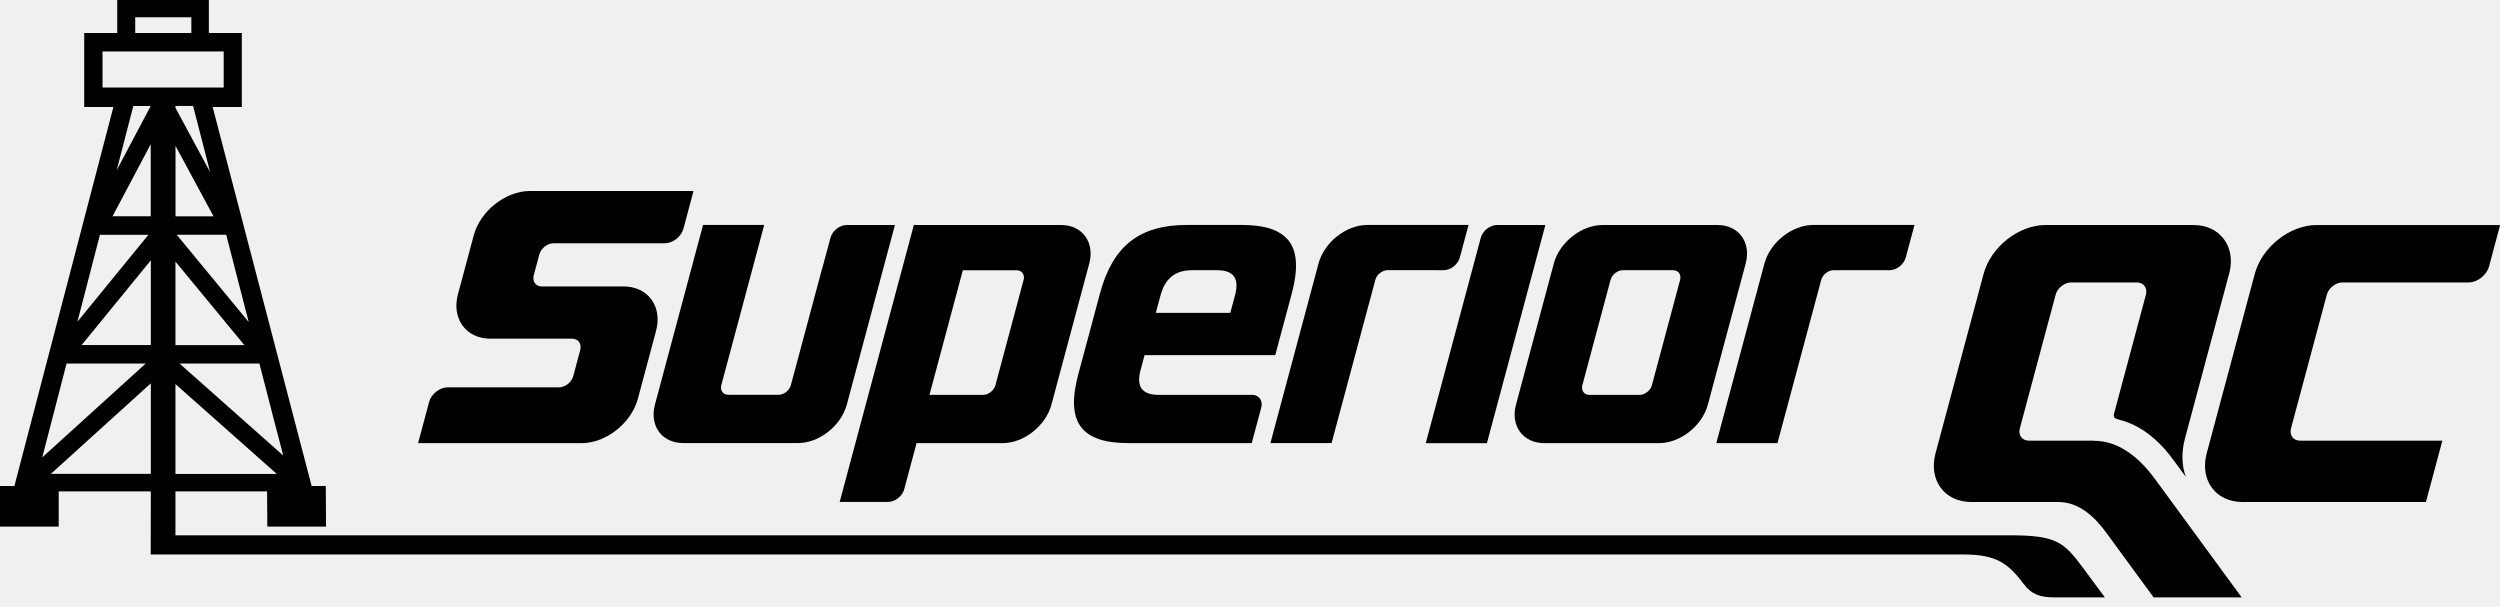
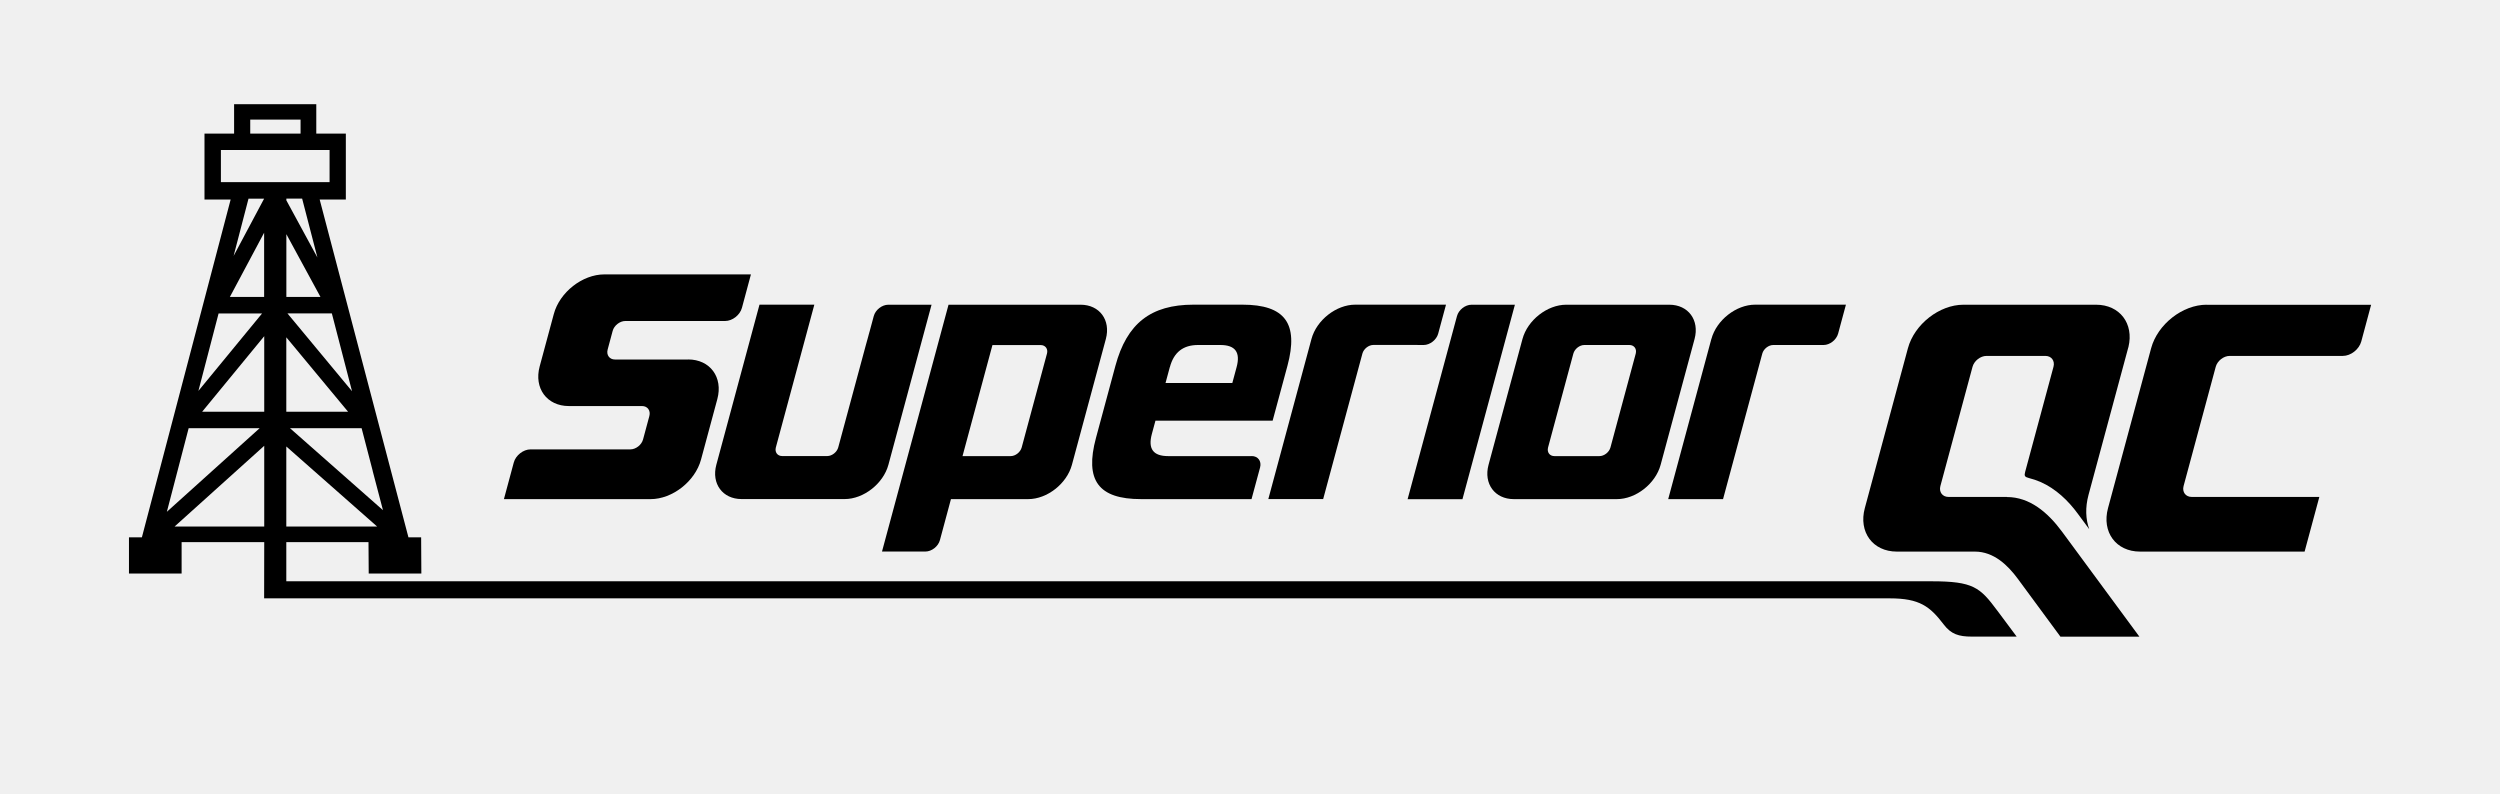
- <svg xmlns="http://www.w3.org/2000/svg" viewBox="0 0 136 33" fill="none">
-   <path fill-rule="evenodd" clip-rule="evenodd" d="M93.436 12.241H87.18C86.031 12.241 84.839 13.181 84.529 14.33L82.469 22.016C82.162 23.166 82.85 24.106 84 24.106H90.256C91.405 24.106 92.597 23.166 92.907 22.016L94.967 14.33C95.274 13.181 94.585 12.241 93.436 12.241ZM91.398 15.225L89.864 20.955C89.785 21.242 89.485 21.481 89.198 21.481H86.465C86.178 21.481 86.005 21.246 86.08 20.955L87.614 15.225C87.693 14.938 87.993 14.699 88.28 14.699H91.013C91.3 14.699 91.474 14.934 91.398 15.225Z" fill="currentColor" />
-   <path fill-rule="evenodd" clip-rule="evenodd" d="M57.722 12.241H49.713L47.095 22.016L45.678 27.306H48.309C48.691 27.306 49.09 26.992 49.191 26.61C49.413 25.774 49.638 24.942 49.86 24.106H54.546C55.695 24.106 56.887 23.166 57.197 22.016L59.257 14.33C59.564 13.181 58.875 12.241 57.726 12.241H57.722ZM55.685 15.225L54.151 20.955C54.072 21.242 53.772 21.481 53.484 21.481H50.562L52.378 14.703H55.3C55.587 14.703 55.764 14.938 55.685 15.228V15.225Z" fill="currentColor" />
-   <path fill-rule="evenodd" clip-rule="evenodd" d="M68.1 21.481H63.032C62.128 21.481 61.804 21.037 62.046 20.132L62.265 19.319H69.373L70.271 15.973C70.963 13.383 70.124 12.237 67.538 12.237H64.57C61.984 12.237 60.528 13.383 59.836 15.973L58.657 20.37C57.965 22.96 58.804 24.106 61.39 24.106H68.093C68.266 23.462 68.439 22.816 68.612 22.173C68.713 21.791 68.485 21.477 68.103 21.477L68.1 21.481ZM63.14 16.048C63.382 15.143 63.943 14.699 64.848 14.699H66.203C67.107 14.699 67.43 15.143 67.189 16.048L66.927 17.021H62.876L63.137 16.048H63.14Z" fill="currentColor" />
-   <path fill-rule="evenodd" clip-rule="evenodd" d="M126.027 12.241C124.568 12.241 123.053 13.436 122.661 14.895L120.046 24.654C119.654 26.114 120.529 27.309 121.988 27.309H131.97L132.864 23.972H125.12C124.754 23.972 124.532 23.672 124.63 23.306L126.579 16.031C126.677 15.666 127.059 15.365 127.425 15.365H134.288C134.774 15.365 135.277 14.967 135.408 14.484L135.581 13.834L135.705 13.37L136.005 12.244H126.024L126.027 12.241Z" fill="currentColor" />
-   <path fill-rule="evenodd" clip-rule="evenodd" d="M33.92 15.585H29.48C29.147 15.585 28.948 15.311 29.036 14.977L29.34 13.841C29.428 13.508 29.777 13.234 30.11 13.234H36.163C36.604 13.234 37.065 12.872 37.182 12.431L37.727 10.39H28.833C27.505 10.39 26.127 11.477 25.771 12.806L24.912 16.009C24.556 17.338 25.353 18.425 26.682 18.425H31.122C31.455 18.425 31.654 18.7 31.566 19.033L31.184 20.463C31.096 20.796 30.747 21.07 30.414 21.07H24.36C23.92 21.07 23.459 21.433 23.342 21.873L22.744 24.107H31.638C32.967 24.107 34.345 23.019 34.701 21.69L35.69 17.998C36.046 16.669 35.249 15.582 33.92 15.582V15.585Z" fill="currentColor" />
-   <path fill-rule="evenodd" clip-rule="evenodd" d="M48.691 12.241H46.059C45.678 12.241 45.279 12.554 45.178 12.936L44.927 13.873L44.91 13.929L44.891 14.004L44.881 14.036L44.871 14.069L44.858 14.124L44.848 14.154V14.167L44.835 14.203L44.829 14.232L44.822 14.252V14.265L44.816 14.271V14.281L44.776 14.422L44.734 14.575L44.688 14.742L43.023 20.952C42.945 21.239 42.644 21.477 42.357 21.477H39.624C39.337 21.477 39.164 21.242 39.239 20.952L41.573 12.237H38.246L35.628 22.013C35.321 23.162 36.01 24.102 37.159 24.102H43.415C44.564 24.102 45.756 23.162 46.066 22.013L48.685 12.237L48.691 12.241Z" fill="currentColor" />
-   <path fill-rule="evenodd" clip-rule="evenodd" d="M78.156 14.699H78.534C78.916 14.699 79.315 14.386 79.416 14.004L79.553 13.491L79.651 13.125L79.889 12.237H74.381C73.232 12.237 72.04 13.178 71.73 14.327L69.111 24.102H72.438L74.819 15.222C74.897 14.934 75.197 14.696 75.485 14.696H78.159L78.156 14.699Z" fill="currentColor" />
-   <path fill-rule="evenodd" clip-rule="evenodd" d="M81.436 12.241C81.054 12.241 80.656 12.554 80.555 12.936C79.555 16.662 78.56 20.384 77.561 24.109H80.888L84.068 12.241H81.436Z" fill="currentColor" />
-   <path fill-rule="evenodd" clip-rule="evenodd" d="M113.913 23.972H110.368C110.002 23.972 109.78 23.672 109.878 23.306L111.827 16.031C111.925 15.666 112.307 15.365 112.673 15.365H116.248C116.614 15.365 116.836 15.666 116.738 16.031L115.02 22.441C114.955 22.686 114.988 22.754 115.249 22.82C115.491 22.881 115.719 22.96 115.941 23.055C116.881 23.469 117.632 24.201 118.207 24.987L118.909 25.944C118.687 25.337 118.658 24.615 118.863 23.848L121.263 14.895C121.27 14.869 121.276 14.843 121.286 14.817C121.626 13.393 120.757 12.241 119.324 12.241H111.275C109.816 12.241 108.301 13.436 107.909 14.895L105.294 24.654C104.902 26.114 105.777 27.309 107.236 27.309H111.968C113.123 27.309 113.972 28.148 114.573 28.968L117.159 32.5H121.949L117.26 26.098C116.385 24.903 115.285 23.979 113.913 23.979V23.972Z" fill="currentColor" />
-   <path fill-rule="evenodd" clip-rule="evenodd" d="M95.986 14.33L93.367 24.106H96.694L99.075 15.225C99.153 14.938 99.453 14.699 99.741 14.699H102.793C103.175 14.699 103.57 14.386 103.675 14.004L103.812 13.491L103.91 13.125L104.148 12.237H98.64C97.491 12.237 96.299 13.178 95.989 14.327L95.986 14.33Z" fill="currentColor" />
-   <path d="M113.326 30.907C112.282 29.493 111.877 29.121 109.346 29.121H9.544V26.731H14.529L14.543 28.648H17.736L17.723 26.437H16.952L11.568 5.822H13.155V1.959V1.796H11.362V0H6.377V1.796H4.581V5.822H6.168L0.784 26.437H0V28.648H3.193V26.731H8.205L8.199 30.163H106.806C108.621 30.163 109.245 30.655 110.084 31.762C110.528 32.35 110.995 32.497 111.775 32.497H114.505L113.33 30.91L113.326 30.907ZM9.544 25.781V20.893L15.055 25.781H9.544ZM14.781 22.379L15.408 24.782L9.766 19.776H14.111L14.784 22.379H14.781ZM9.544 18.774V14.229L13.292 18.774H9.544ZM13.53 17.52L9.612 12.77H12.306L13.53 17.52ZM11.617 11.767H9.547V7.934L11.617 11.767ZM9.547 5.871V5.763H10.504L11.431 9.361L9.547 5.871ZM7.356 0.94H10.409V1.796H7.356V0.94ZM5.577 4.76V2.798H12.169V4.76H5.577ZM8.199 5.766L6.347 9.263L7.252 5.766H8.199ZM5.436 12.773H8.074L4.212 17.501L5.436 12.773ZM3.621 19.776H7.928L2.299 24.88L3.621 19.776ZM8.199 25.777H2.769L8.205 20.851V25.777H8.199ZM8.199 18.771H4.44L8.205 14.161V18.771H8.199ZM8.199 11.764H6.122L8.199 7.846V11.764Z" fill="currentColor" />
+ <svg xmlns="http://www.w3.org/2000/svg" width="504" height="160" viewBox="0 0 504 160" fill="none">
+   <g clip-path="url(#clip0_366_475)">
+     <path fill-rule="evenodd" clip-rule="evenodd" d="M336.537 61.431H315.745C311.926 61.431 307.965 64.538 306.934 68.333L300.086 93.721C299.066 97.517 301.356 100.623 305.176 100.623H325.967C329.787 100.623 333.748 97.517 334.779 93.721L341.626 68.333C342.646 64.538 340.356 61.431 336.537 61.431ZM329.765 71.289L324.665 90.215C324.405 91.164 323.406 91.952 322.451 91.952H313.369C312.414 91.952 311.839 91.175 312.088 90.215L317.188 71.289C317.449 70.339 318.447 69.552 319.402 69.552H328.485C329.44 69.552 330.015 70.329 329.765 71.289Z" fill="currentColor" />
+     <path fill-rule="evenodd" clip-rule="evenodd" d="M217.842 61.431H191.223L182.52 93.721L177.811 111.191H186.557C187.827 111.191 189.15 110.156 189.487 108.894C190.225 106.133 190.973 103.383 191.712 100.623H207.283C211.103 100.623 215.064 97.517 216.095 93.721L222.942 68.333C223.962 64.538 221.672 61.431 217.852 61.431H217.842ZM211.07 71.289L205.97 90.215C205.71 91.164 204.712 91.952 203.757 91.952H194.044L200.078 69.563H209.79C210.745 69.563 211.331 70.339 211.07 71.299V71.289Z" fill="currentColor" />
+     <path fill-rule="evenodd" clip-rule="evenodd" d="M252.33 91.951H235.489C232.483 91.951 231.408 90.484 232.212 87.497L232.938 84.812H256.562L259.546 73.758C261.847 65.205 259.058 61.42 250.464 61.42H240.599C232.005 61.42 227.165 65.205 224.865 73.758L220.947 88.284C218.647 96.837 221.436 100.622 230.03 100.622H252.308C252.884 98.497 253.459 96.362 254.034 94.237C254.37 92.976 253.61 91.941 252.341 91.941L252.33 91.951ZM235.847 74.006C236.65 71.018 238.516 69.552 241.522 69.552H246.025C249.031 69.552 250.105 71.018 249.302 74.006L248.434 77.219H234.968L235.836 74.006H235.847Z" fill="currentColor" />
+     <path fill-rule="evenodd" clip-rule="evenodd" d="M444.855 61.431C440.006 61.431 434.971 65.379 433.668 70.199L424.977 102.434C423.674 107.255 426.583 111.202 431.432 111.202H464.607L467.578 100.18H441.841C440.624 100.18 439.887 99.188 440.212 97.98L446.69 73.952C447.016 72.745 448.285 71.752 449.502 71.752H472.311C473.926 71.752 475.598 70.436 476.033 68.84L476.608 66.694L477.02 65.163L478.018 61.442H444.845L444.855 61.431Z" fill="currentColor" />
+     <path fill-rule="evenodd" clip-rule="evenodd" d="M138.735 72.477H123.976C122.87 72.477 122.208 71.571 122.501 70.471L123.51 66.718C123.803 65.618 124.964 64.712 126.071 64.712H146.19C147.654 64.712 149.184 63.515 149.575 62.059L151.387 55.319H121.828C117.412 55.319 112.832 58.91 111.649 63.3L108.795 73.879C107.612 78.268 110.26 81.86 114.677 81.86H129.435C130.542 81.86 131.203 82.766 130.911 83.866L129.641 88.589C129.348 89.689 128.187 90.595 127.08 90.595H106.961C105.497 90.595 103.966 91.792 103.576 93.248L101.59 100.625H131.149C135.566 100.625 140.145 97.034 141.328 92.644L144.616 80.447C145.799 76.058 143.151 72.466 138.735 72.466V72.477Z" fill="currentColor" />
+     <path fill-rule="evenodd" clip-rule="evenodd" d="M187.826 61.431H179.079C177.81 61.431 176.486 62.466 176.149 63.728L175.314 66.823L175.259 67.007L175.194 67.255L175.162 67.362L175.129 67.47L175.086 67.654L175.053 67.751V67.794L175.01 67.913L174.988 68.009L174.967 68.074V68.117L174.945 68.139V68.171L174.815 68.635L174.673 69.142L174.522 69.692L168.987 90.204C168.727 91.153 167.729 91.941 166.774 91.941H157.691C156.736 91.941 156.161 91.164 156.411 90.204L164.169 61.42H153.112L144.409 93.709C143.389 97.505 145.678 100.611 149.498 100.611H170.289C174.109 100.611 178.07 97.505 179.101 93.709L187.804 61.42L187.826 61.431Z" fill="currentColor" />
+     <path fill-rule="evenodd" clip-rule="evenodd" d="M285.752 69.552H287.011C288.281 69.552 289.604 68.516 289.941 67.255L290.396 65.561L290.722 64.354L291.514 61.42H273.208C269.388 61.42 265.427 64.526 264.396 68.322L255.693 100.611H266.751L274.662 71.277C274.922 70.328 275.921 69.541 276.876 69.541H285.763L285.752 69.552Z" fill="currentColor" />
+     <path fill-rule="evenodd" clip-rule="evenodd" d="M296.656 61.431C295.386 61.431 294.063 62.467 293.726 63.729C290.406 76.034 287.096 88.328 283.775 100.633H294.833L305.403 61.431H296.656Z" fill="currentColor" />
+     <path fill-rule="evenodd" clip-rule="evenodd" d="M404.594 100.18H392.812C391.595 100.18 390.857 99.188 391.183 97.98L397.661 73.952C397.986 72.745 399.256 71.752 400.472 71.752H412.354C413.57 71.752 414.308 72.745 413.982 73.952L408.273 95.122C408.057 95.931 408.166 96.158 409.034 96.374C409.838 96.578 410.596 96.837 411.334 97.15C414.458 98.519 416.954 100.935 418.865 103.534L421.198 106.694C420.46 104.688 420.364 102.305 421.045 99.77L429.021 70.199C429.045 70.113 429.065 70.027 429.098 69.94C430.228 65.239 427.34 61.431 422.577 61.431H395.826C390.977 61.431 385.942 65.379 384.639 70.199L375.948 102.434C374.645 107.255 377.553 111.202 382.402 111.202H398.129C401.968 111.202 404.79 113.974 406.787 116.681L415.382 128.349H431.301L415.717 107.201C412.809 103.254 409.153 100.202 404.594 100.202V100.18Z" fill="currentColor" />
+     <path fill-rule="evenodd" clip-rule="evenodd" d="M345.012 68.333L336.309 100.622H347.366L355.277 71.288C355.537 70.339 356.536 69.552 357.491 69.552H367.636C368.905 69.552 370.218 68.516 370.567 67.255L371.022 65.561L371.348 64.354L372.139 61.42H353.834C350.014 61.42 346.053 64.526 345.022 68.322L345.012 68.333Z" fill="currentColor" />
+     <path d="M402.642 123.086C399.173 118.417 397.827 117.187 389.415 117.187H57.719V109.293H74.289L74.332 115.624H84.945L84.902 108.322H82.341L64.447 40.229H69.721V27.471V26.931H63.763V21H47.193V26.931H41.225V40.229H46.498L28.604 108.322H26V115.624H36.613V109.293H53.27L53.248 120.628H380.973C387.005 120.628 389.079 122.256 391.867 125.912C393.343 127.853 394.895 128.339 397.488 128.339H406.561L402.656 123.097L402.642 123.086ZM57.719 106.155V90.01L76.036 106.155H57.719ZM75.124 94.917L77.208 102.855L58.457 86.322H72.9L75.135 94.917H75.124ZM57.719 83.011V67.999L70.176 83.011H57.719ZM70.968 78.87L57.947 63.178H66.899L70.968 78.87ZM64.609 59.867H57.73V47.206L64.609 59.867ZM57.73 40.391V40.035H60.909L63.991 51.919L57.73 40.391ZM50.448 24.106H60.595V26.931H50.448V24.106ZM44.534 36.724V30.242H66.443V36.724H44.534ZM53.248 40.045L47.095 51.596L50.101 40.045H53.248ZM44.068 63.189H52.836L39.998 78.805L44.068 63.189ZM38.034 86.322H52.347L33.639 103.178L38.034 86.322ZM53.248 106.144H35.202L53.27 89.87V106.144H53.248ZM53.248 83H40.758L53.27 67.773V83H53.248ZM53.248 59.856H46.346L53.248 46.915V59.856Z" fill="currentColor" />
+   </g>
+   <defs>
+     <clipPath id="clip0_366_475">
+       <rect width="452" height="109" fill="white" transform="translate(26 21)" />
+     </clipPath>
+   </defs>
</svg>
